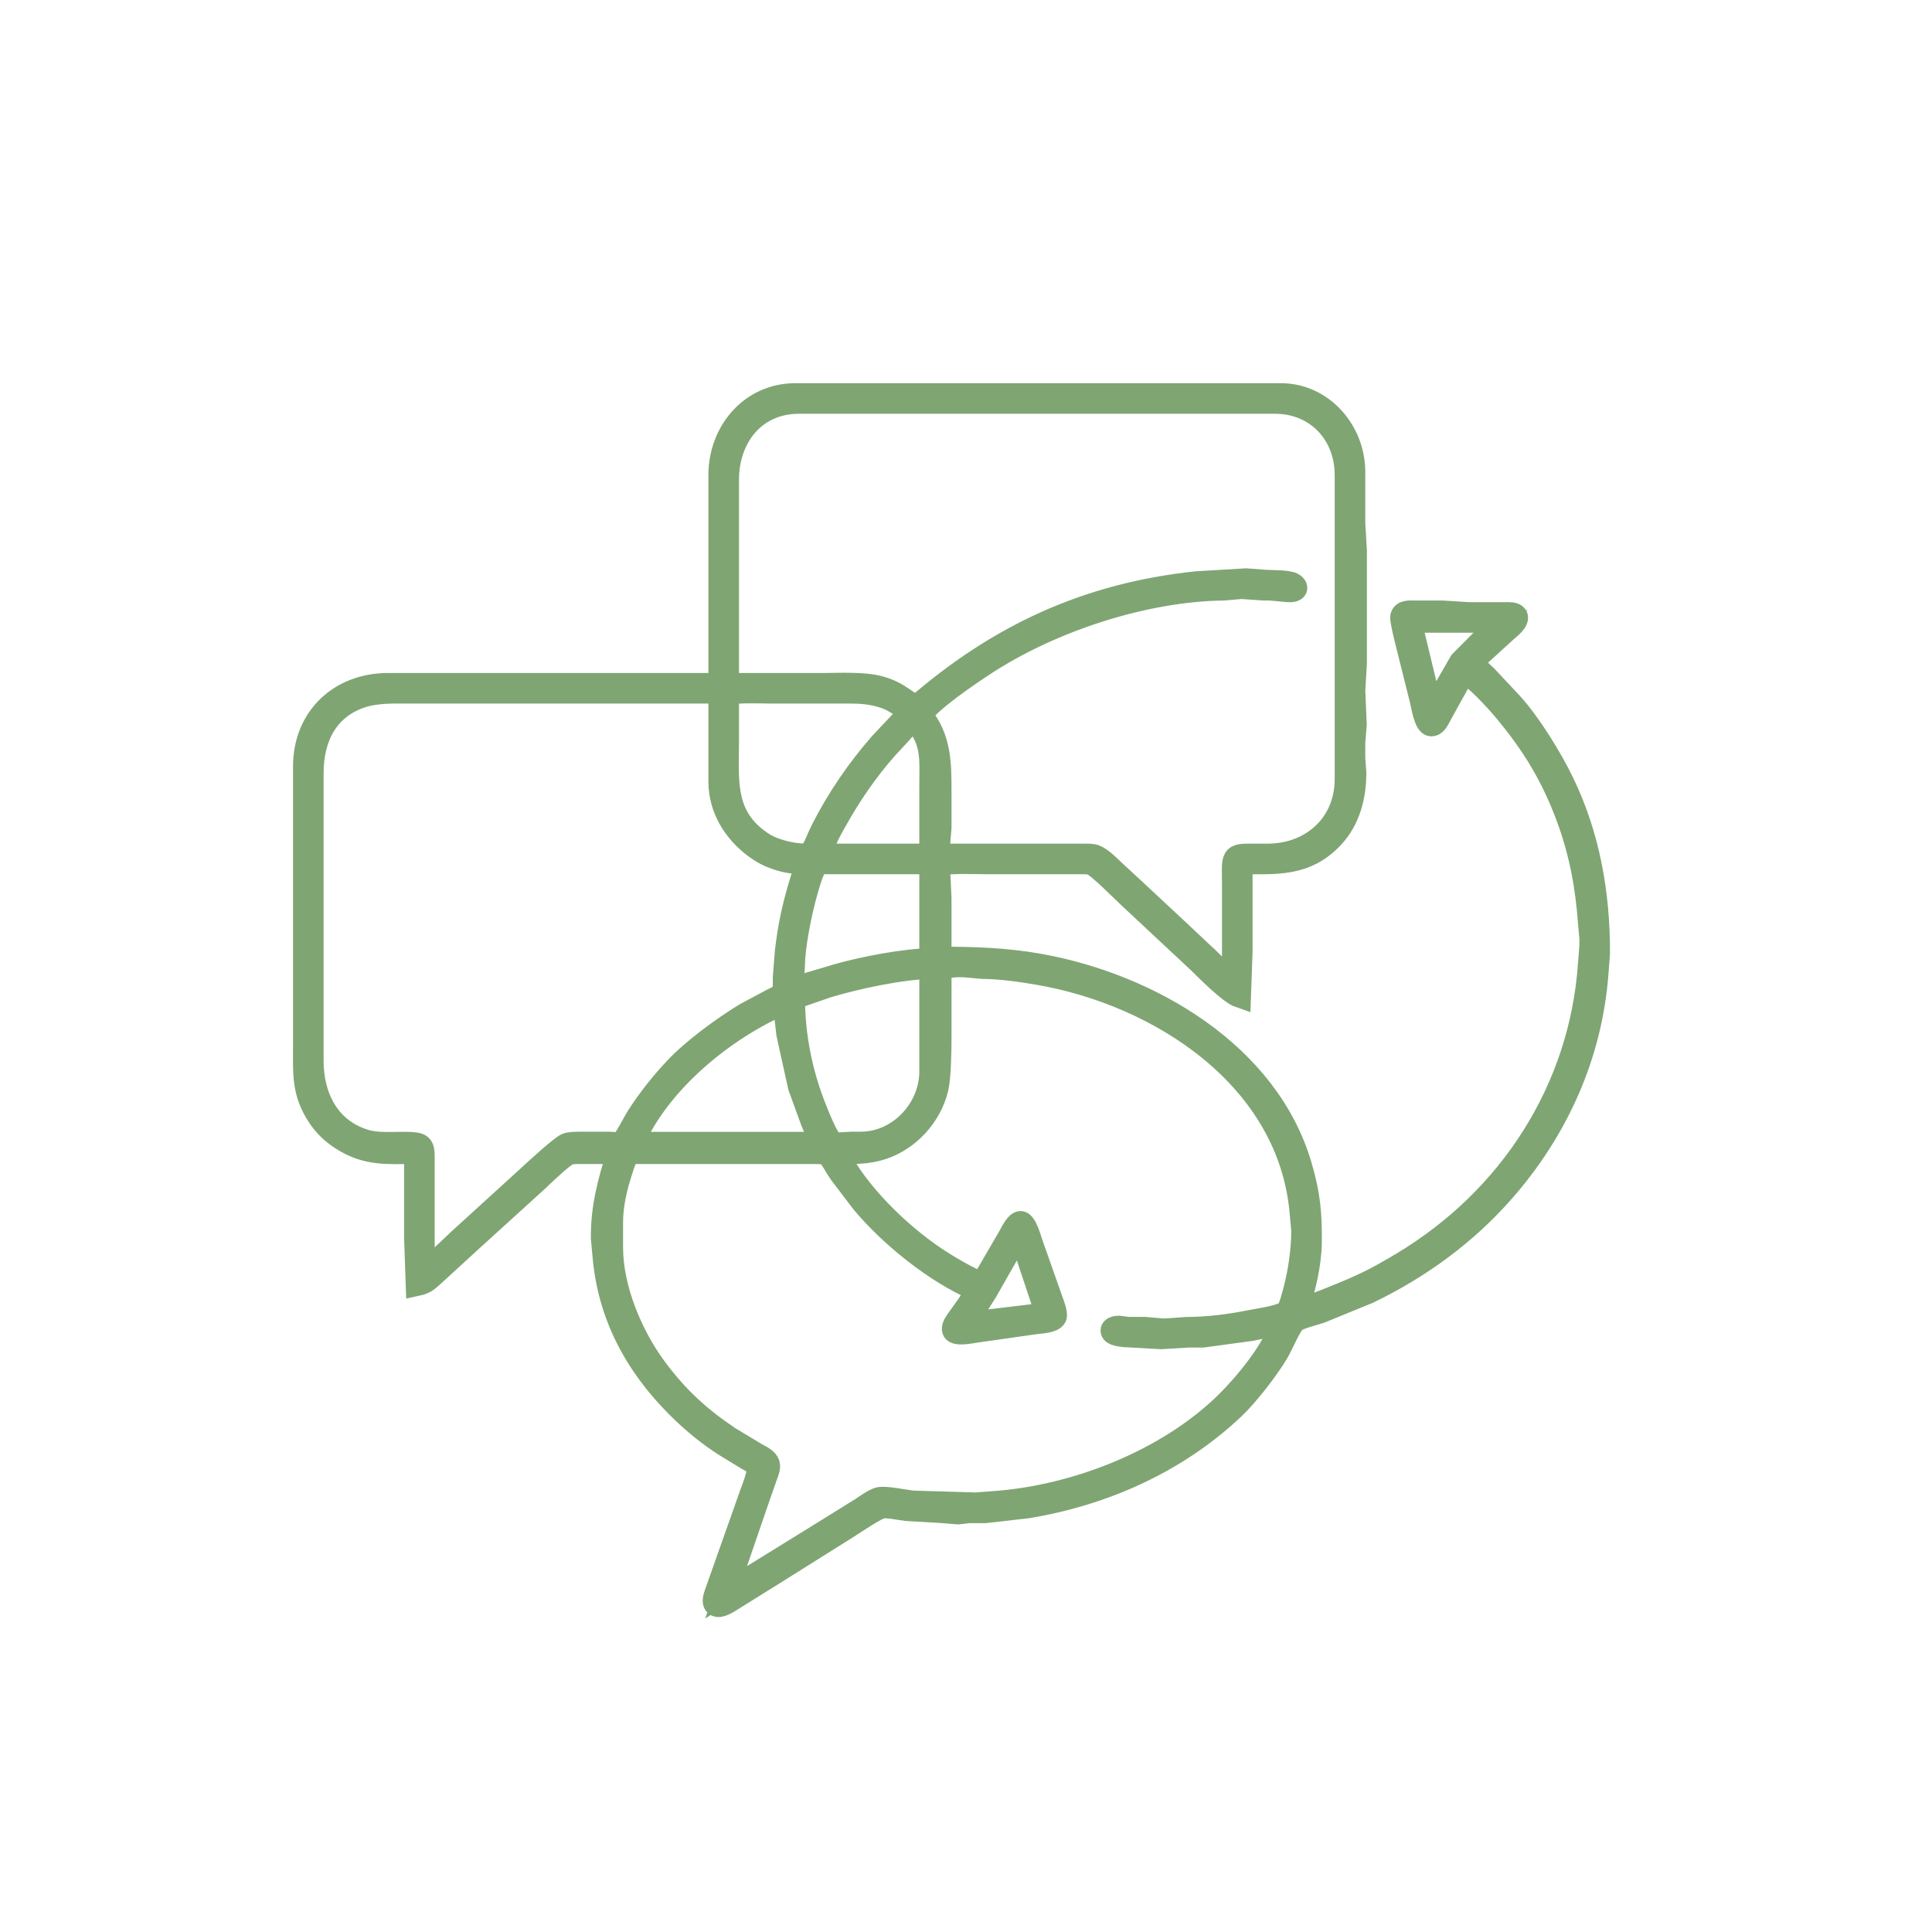
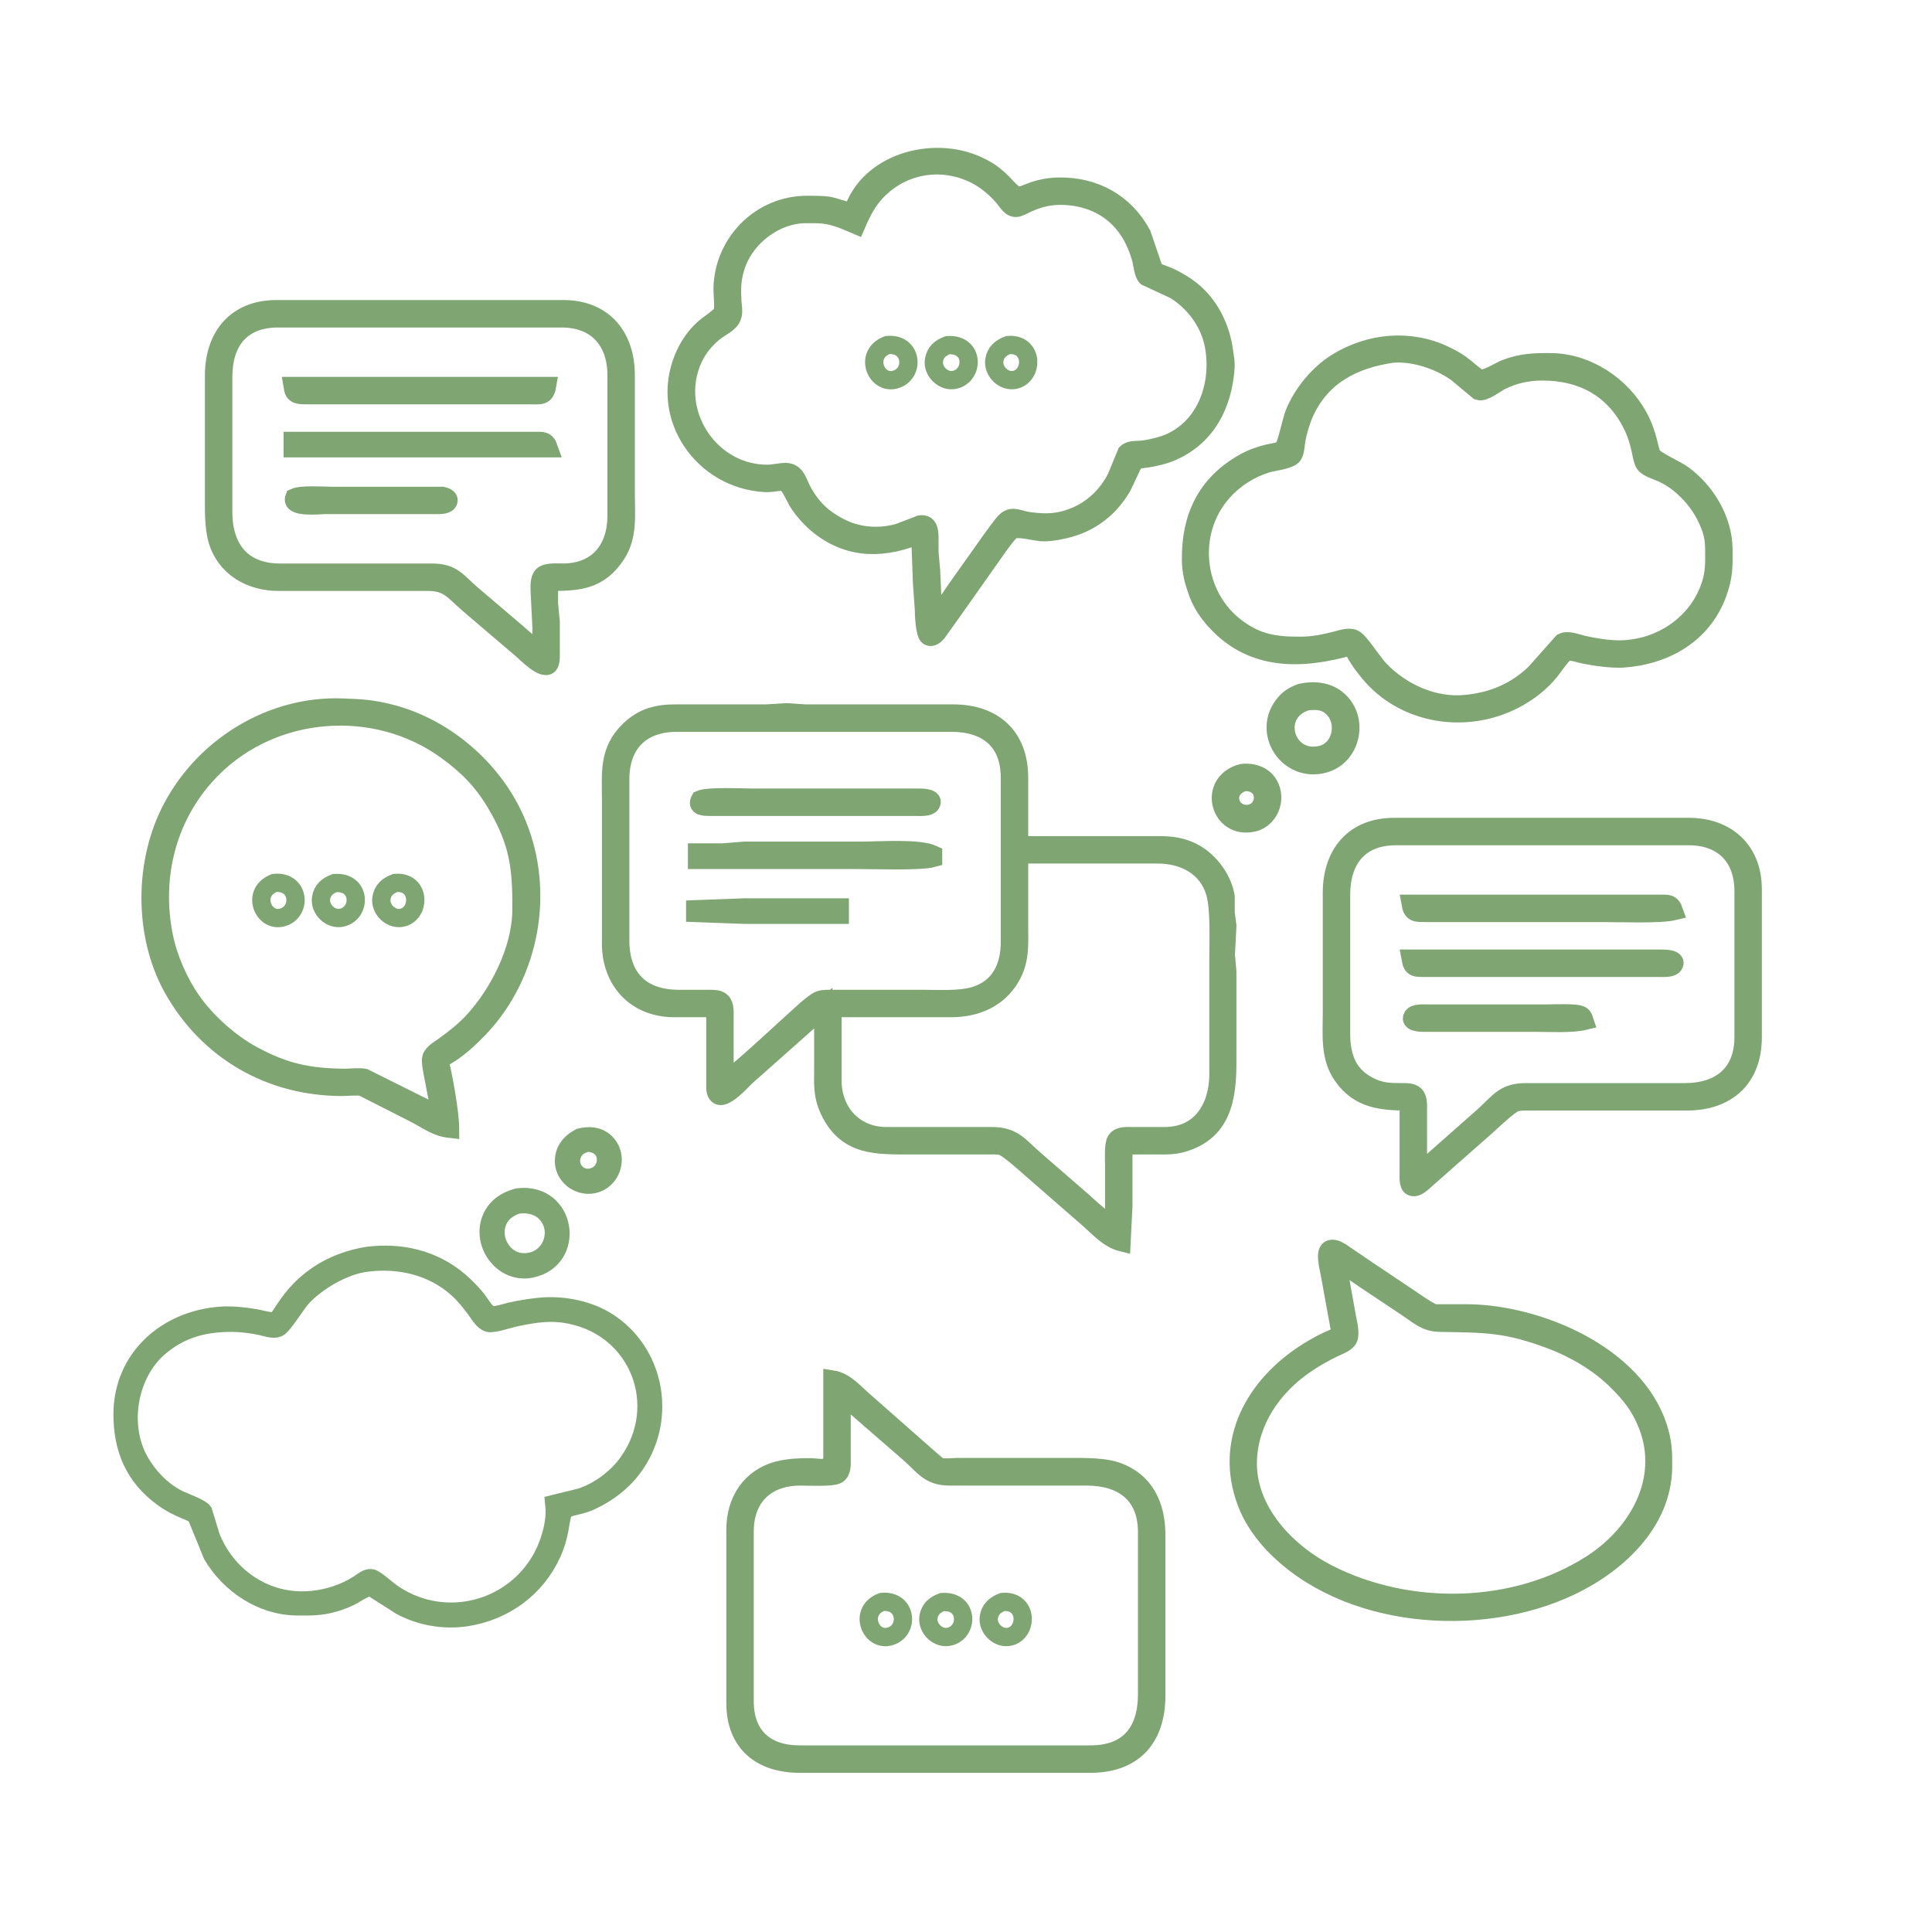
- <svg xmlns="http://www.w3.org/2000/svg" width="100" height="100" viewBox="0 0 1200 896" fill="none" stroke="#7fa573" stroke-width="14">
-   <path id="Selection" d="M 447.00,273.00            C 447.00,273.00 447.00,143.00 447.00,143.00              447.04,116.17 466.28,93.04 494.00,93.00              494.00,93.00 688.00,93.00 688.00,93.00              688.00,93.00 796.00,93.00 796.00,93.00              821.80,93.31 840.96,116.01 841.00,141.00              841.00,141.00 841.00,173.00 841.00,173.00              841.00,173.00 842.00,190.00 842.00,190.00              842.00,190.00 842.00,260.00 842.00,260.00              842.00,260.00 841.00,277.00 841.00,277.00              841.00,277.00 841.91,298.00 841.91,298.00              841.91,298.00 841.00,309.00 841.00,309.00              841.00,309.00 841.00,319.00 841.00,319.00              841.00,319.00 841.66,328.00 841.66,328.00              841.66,342.53 837.97,357.10 827.83,367.96              811.23,385.74 792.85,384.00 771.00,384.00              771.00,384.00 771.00,439.00 771.00,439.00              771.00,439.00 770.00,467.00 770.00,467.00              763.96,464.94 750.17,451.14 745.00,446.00              745.00,446.00 701.00,404.91 701.00,404.91              696.81,401.01 682.26,386.17 678.00,384.60              676.06,383.88 673.09,384.00 671.00,384.00              671.00,384.00 614.00,384.00 614.00,384.00              605.87,384.00 590.20,383.25 583.00,385.00              583.00,385.00 584.00,406.00 584.00,406.00              584.00,406.00 584.00,443.00 584.00,443.00              605.16,443.00 625.08,443.65 646.00,447.42              713.85,459.66 787.32,502.13 807.86,572.00              813.10,589.86 814.21,601.53 814.00,620.00              813.84,633.08 810.13,648.61 806.00,661.00              813.52,659.84 821.90,656.24 829.00,653.40              846.39,646.44 854.88,642.27 871.00,632.60              937.79,592.53 981.64,524.88 987.09,447.00              987.09,447.00 988.00,435.00 988.00,435.00              988.00,435.00 988.00,431.00 988.00,431.00              988.00,431.00 987.09,421.00 987.09,421.00              985.52,398.58 981.49,377.14 973.68,356.00              964.04,329.91 952.09,310.30 934.25,289.00              928.68,282.36 916.28,268.91 909.00,265.00              907.11,270.15 904.13,275.22 901.42,280.00              901.42,280.00 893.74,293.98 893.74,293.98              892.76,295.74 891.40,298.37 889.04,298.37              885.18,298.37 883.41,286.13 882.63,283.00              882.63,283.00 873.63,247.00 873.63,247.00              872.97,244.37 870.16,233.10 870.49,231.15              871.13,227.32 876.11,228.01 879.00,228.00              879.00,228.00 896.00,228.00 896.00,228.00              896.00,228.00 912.00,229.00 912.00,229.00              912.00,229.00 936.00,229.00 936.00,229.00              937.63,229.03 940.91,228.91 941.83,230.60              943.44,233.54 937.85,237.80 936.00,239.42              936.00,239.42 920.01,254.00 920.01,254.00              918.39,255.66 915.44,258.23 916.20,260.83              916.68,262.49 921.54,266.59 923.00,268.01              923.00,268.01 938.93,285.00 938.93,285.00              950.41,297.72 963.22,318.47 970.74,334.00              986.91,367.40 993.06,403.19 993.00,440.00              993.00,440.00 992.09,452.00 992.09,452.00              988.36,503.02 967.38,549.68 933.72,588.00              910.33,614.62 881.84,635.33 850.00,650.74              850.00,650.74 820.00,663.00 820.00,663.00              816.08,664.32 807.05,666.41 804.27,668.70              801.39,671.08 796.06,683.79 793.55,688.00              787.28,698.54 774.82,714.60 766.00,722.91              730.72,756.16 685.52,776.27 638.00,784.08              638.00,784.08 612.00,787.04 612.00,787.04              612.00,787.04 602.00,787.04 602.00,787.04              602.00,787.04 595.00,787.82 595.00,787.82              595.00,787.82 585.00,787.00 585.00,787.00              585.00,787.00 563.00,785.72 563.00,785.72              559.55,785.29 550.86,783.60 548.00,784.12              544.21,784.81 531.14,793.71 527.00,796.32              527.00,796.32 482.00,824.58 482.00,824.58              482.00,824.58 455.00,841.40 455.00,841.40              452.75,842.75 447.18,846.74 444.61,844.92              442.79,843.64 443.56,840.75 444.05,839.00              444.05,839.00 449.34,824.00 449.34,824.00              449.34,824.00 466.33,776.00 466.33,776.00              467.56,772.36 472.26,761.52 470.22,758.39              469.10,756.67 465.81,755.16 464.00,754.14              464.00,754.14 451.00,746.19 451.00,746.19              440.36,739.58 429.85,730.84 421.00,722.00              394.54,695.58 377.92,664.53 374.92,627.00              374.92,627.00 374.00,617.00 374.00,617.00              373.79,598.40 378.17,581.49 384.00,564.00              384.00,564.00 361.00,564.00 361.00,564.00              358.55,564.00 355.28,563.87 353.00,564.74              349.68,566.01 337.28,577.82 334.00,580.99              334.00,580.99 292.00,619.17 292.00,619.17              292.00,619.17 271.00,638.42 271.00,638.42              266.46,642.34 265.04,644.72 259.00,646.00              259.00,646.00 258.00,617.00 258.00,617.00              258.00,617.00 258.00,564.00 258.00,564.00              240.30,564.00 227.74,565.49 212.00,555.30              206.15,551.52 201.34,546.86 197.55,541.00              187.98,526.23 189.00,514.55 189.00,498.00              189.00,498.00 189.00,472.00 189.00,472.00              189.00,472.00 189.00,324.00 189.00,324.00              189.05,293.72 211.06,273.05 241.00,273.00              241.00,273.00 447.00,273.00 447.00,273.00 Z            M 766.00,457.00            C 766.00,457.00 766.00,398.00 766.00,398.00              766.00,381.29 764.53,379.07 775.00,379.00              775.00,379.00 788.00,379.00 788.00,379.00              815.19,378.68 835.96,359.61 836.00,332.00              836.00,332.00 836.00,143.00 836.00,143.00              835.96,117.51 817.81,98.04 792.00,98.00              792.00,98.00 496.00,98.00 496.00,98.00              468.48,98.13 452.04,119.77 452.00,146.00              452.00,146.00 452.00,273.00 452.00,273.00              452.00,273.00 511.00,273.00 511.00,273.00              521.40,273.00 536.28,272.15 546.00,274.76              556.87,277.67 560.27,281.93 569.00,287.00              620.37,242.41 675.27,217.08 743.00,209.84              743.00,209.84 774.00,208.00 774.00,208.00              774.00,208.00 786.00,208.91 786.00,208.91              790.12,209.19 799.22,208.88 802.84,210.58              805.34,211.75 806.95,215.43 799.96,215.01              799.96,215.01 789.00,214.00 789.00,214.00              789.00,214.00 785.00,214.00 785.00,214.00              785.00,214.00 771.00,213.04 771.00,213.04              771.00,213.04 760.00,214.00 760.00,214.00              710.45,214.58 652.25,233.81 611.00,261.00              600.67,267.81 578.78,282.61 572.00,292.00              584.02,306.26 584.00,322.33 584.00,340.00              584.00,340.00 584.00,362.00 584.00,362.00              583.95,365.66 581.92,375.64 584.76,378.01              586.26,379.26 590.09,379.00 592.00,379.00              592.00,379.00 673.00,379.00 673.00,379.00              675.16,379.00 677.97,378.89 680.00,379.58              683.87,380.91 689.02,386.12 692.00,388.99              692.00,388.99 705.00,401.00 705.00,401.00              705.00,401.00 732.00,426.17 732.00,426.17              732.00,426.17 747.00,440.28 747.00,440.28              754.21,446.64 757.49,451.60 766.00,457.00 Z            M 932.00,234.00            C 932.00,234.00 898.00,234.00 898.00,234.00              898.00,234.00 876.00,234.00 876.00,234.00              876.00,234.00 889.00,288.00 889.00,288.00              889.00,288.00 896.23,278.00 896.23,278.00              896.23,278.00 907.16,259.04 907.16,259.04              907.16,259.04 932.00,234.00 932.00,234.00 Z            M 447.00,278.00            C 447.00,278.00 244.00,278.00 244.00,278.00              238.28,278.01 230.43,278.76 225.00,280.52              203.06,287.65 194.03,306.19 194.00,328.00              194.00,328.00 194.00,507.00 194.00,507.00              194.03,529.42 204.15,549.76 227.00,556.56              234.50,558.79 244.08,557.92 252.00,558.00              262.22,558.11 262.95,559.21 263.00,567.00              263.00,567.00 263.00,636.00 263.00,636.00              270.46,633.08 278.91,623.68 285.00,618.17              285.00,618.17 329.00,578.09 329.00,578.09              332.74,574.62 348.52,560.07 352.00,558.74              354.29,557.87 357.54,558.00 360.00,557.90              360.00,557.90 378.00,557.90 378.00,557.90              379.91,558.02 384.17,558.43 385.73,557.90              388.06,556.59 393.81,544.95 395.69,542.00              402.53,531.27 410.41,521.30 419.09,512.00              430.30,499.99 448.86,486.45 463.00,477.81              463.00,477.81 479.00,469.25 479.00,469.25              481.17,468.16 484.66,466.68 485.98,464.61              487.39,462.39 486.95,457.67 487.01,455.00              487.01,455.00 488.28,439.00 488.28,439.00              490.04,424.20 492.24,413.32 496.42,399.00              496.42,399.00 501.00,384.00 501.00,384.00              493.96,383.99 488.73,383.50 482.00,381.14              477.08,379.41 473.20,377.36 469.00,374.24              456.05,364.62 447.20,350.39 447.00,334.00              447.00,334.00 447.00,315.00 447.00,315.00              447.00,315.00 447.00,278.00 447.00,278.00 Z            M 454.31,278.60            C 451.71,280.79 452.07,281.62 452.00,285.00              452.00,285.00 452.00,309.00 452.00,309.00              452.00,331.97 449.27,353.22 470.00,369.10              473.76,371.98 476.56,373.67 481.00,375.30              486.15,377.20 491.52,378.40 497.00,378.83              505.67,379.50 504.91,374.30 511.26,362.00              520.92,343.27 532.90,325.89 546.72,310.00              546.72,310.00 558.98,297.00 558.98,297.00              560.63,295.26 563.40,292.78 562.66,290.09              562.04,287.80 557.97,285.26 556.00,284.09              548.04,279.35 538.13,278.01 529.00,278.00              529.00,278.00 480.00,278.00 480.00,278.00              474.06,278.00 459.22,277.41 454.31,278.60 Z            M 568.00,295.00            C 562.55,298.94 560.56,302.29 555.99,307.00              543.29,320.07 530.94,337.17 521.85,353.00              517.39,360.78 511.60,370.15 510.00,379.00              510.00,379.00 578.00,379.00 578.00,379.00              578.00,379.00 578.00,336.00 578.00,336.00              578.00,319.32 579.63,308.80 568.00,295.00 Z            M 578.00,384.00            C 578.00,384.00 515.00,384.00 515.00,384.00              512.90,384.00 509.39,383.75 507.65,384.99              504.82,387.01 501.65,399.26 500.58,403.00              497.38,414.21 493.06,435.57 493.00,447.00              493.00,447.00 492.00,462.00 492.00,462.00              492.00,462.00 521.00,453.43 521.00,453.43              536.07,449.13 562.53,444.01 578.00,444.00              578.00,444.00 578.00,384.00 578.00,384.00 Z            M 796.00,670.00            C 796.00,670.00 777.00,673.92 777.00,673.92              777.00,673.92 747.00,678.00 747.00,678.00              747.00,678.00 738.00,678.00 738.00,678.00              738.00,678.00 721.00,679.00 721.00,679.00              721.00,679.00 698.00,677.71 698.00,677.71              696.22,677.49 691.09,676.97 690.62,674.83              690.13,672.59 693.57,672.21 695.01,672.23              695.01,672.23 701.00,672.96 701.00,672.96              701.00,672.96 711.00,672.96 711.00,672.96              711.00,672.96 723.00,673.97 723.00,673.97              723.00,673.97 737.00,673.00 737.00,673.00              750.37,672.98 763.88,671.22 777.00,668.60              781.79,667.64 796.36,665.62 799.30,662.49              801.34,660.32 803.28,652.17 804.12,649.00              807.06,637.78 809.13,623.58 809.00,612.00              809.00,612.00 808.08,602.00 808.08,602.00              801.38,518.18 720.68,465.46 644.00,452.59              632.72,450.69 621.44,449.13 610.00,449.00              610.00,449.00 600.00,448.09 600.00,448.09              593.12,447.62 590.34,448.49 584.00,449.00              584.00,449.00 584.00,493.00 584.00,493.00              584.00,500.48 583.73,517.20 582.10,524.00              578.04,540.98 564.66,555.79 548.00,561.25              538.36,564.41 529.89,564.00 520.00,564.00              532.01,588.62 558.42,614.19 581.00,629.33              587.57,633.74 602.78,642.94 610.00,645.00              610.00,645.00 626.85,616.00 626.85,616.00              628.07,613.86 631.20,607.20 633.88,607.20              637.01,607.20 639.80,617.41 640.67,620.00              640.67,620.00 652.66,654.00 652.66,654.00              653.48,656.38 656.59,663.88 655.52,666.01              653.97,669.11 646.20,669.27 643.00,669.73              643.00,669.73 606.00,675.00 606.00,675.00              603.25,675.38 593.74,677.47 592.24,674.48              591.14,672.28 593.95,668.71 595.14,667.00              598.81,661.73 604.35,655.11 606.00,649.00              580.90,638.18 553.18,615.83 535.75,595.00              535.75,595.00 522.03,577.00 522.03,577.00              513.98,565.22 516.54,564.02 506.00,564.00              506.00,564.00 398.00,564.00 398.00,564.00              395.90,564.00 392.39,563.75 390.65,564.99              388.44,566.57 386.87,572.37 386.00,575.00              382.64,585.17 380.02,596.26 380.00,607.00              380.00,607.00 380.00,623.00 380.00,623.00              380.04,648.59 392.30,677.70 407.38,698.00              420.73,715.97 434.43,728.56 453.00,741.00              453.00,741.00 470.00,751.23 470.00,751.23              472.45,752.57 476.38,754.34 477.31,757.18              478.09,759.56 476.64,762.78 475.81,765.00              475.81,765.00 470.58,780.00 470.58,780.00              470.58,780.00 451.00,837.00 451.00,837.00              451.00,837.00 518.00,795.58 518.00,795.58              518.00,795.58 535.00,785.00 535.00,785.00              537.85,783.12 542.84,779.50 546.00,778.68              549.83,777.70 562.23,780.37 567.00,780.83              567.00,780.83 606.00,782.00 606.00,782.00              606.00,782.00 618.00,781.09 618.00,781.09              668.67,777.39 725.63,754.96 762.00,719.00              773.75,707.38 791.43,686.01 796.00,670.00 Z            M 578.00,449.00            C 559.70,449.40 531.68,455.39 514.00,460.72              514.00,460.72 493.00,468.00 493.00,468.00              493.00,491.45 497.82,515.24 506.60,537.00              508.28,541.14 514.00,555.87 517.39,557.91              519.21,558.74 526.39,558.00 529.00,557.91              529.00,557.91 535.00,557.91 535.00,557.91              558.41,557.72 577.73,537.12 578.00,514.00              578.00,514.00 578.00,449.00 578.00,449.00 Z            M 487.00,471.00            C 449.67,487.08 409.30,520.15 393.00,558.00              393.00,558.00 473.00,558.00 473.00,558.00              473.00,558.00 491.00,558.00 491.00,558.00              491.00,558.00 510.00,558.00 510.00,558.00              510.00,558.00 504.43,545.00 504.43,545.00              504.43,545.00 496.42,523.00 496.42,523.00              496.42,523.00 489.15,490.00 489.15,490.00              489.15,490.00 487.00,471.00 487.00,471.00 Z            M 634.00,616.00            C 634.00,616.00 632.00,616.00 632.00,616.00              632.00,616.00 612.67,650.00 612.67,650.00              612.67,650.00 600.00,670.00 600.00,670.00              600.00,670.00 650.00,664.00 650.00,664.00              650.00,664.00 634.00,616.00 634.00,616.00 Z" />
+ <svg xmlns="http://www.w3.org/2000/svg" width="100" height="100" fill="none" stroke="#7fa573" stroke-width="10" viewBox="0 0 1056 992">
+   <path id="Selection" d="M 466.00,84.00            C 474.61,56.74 509.78,47.31 534.00,58.31              540.07,61.07 543.24,63.33 548.00,68.01              549.86,69.84 553.73,74.59 556.17,75.01              558.14,75.35 562.84,73.07 565.00,72.36              569.69,70.81 574.06,70.06 579.00,70.00              598.26,69.79 614.79,78.78 624.10,96.00              624.10,96.00 630.74,115.44 630.74,115.44              632.24,117.08 635.87,117.97 638.00,118.87              641.71,120.45 645.71,122.72 649.00,125.04              660.78,133.37 667.47,146.95 669.15,161.00              669.52,164.05 670.04,165.83 669.82,169.00              668.40,188.85 659.90,206.17 641.00,214.69              636.60,216.67 631.75,217.79 627.00,218.56              624.62,218.95 621.52,218.87 619.70,220.60              619.70,220.60 613.37,234.00 613.37,234.00              607.55,243.84 599.67,250.95 589.00,255.17              583.92,257.19 574.41,259.28 569.00,258.83              565.15,258.50 556.22,255.98 553.17,257.77              550.53,259.32 544.66,268.09 542.58,271.00              542.58,271.00 520.00,303.00 520.00,303.00              520.00,303.00 512.25,313.85 512.25,313.85              511.16,315.05 509.37,316.85 507.58,315.83              505.40,314.59 505.02,303.61 505.00,301.00              505.00,301.00 504.00,287.00 504.00,287.00              504.00,287.00 503.00,260.00 503.00,260.00              484.01,268.05 465.06,268.91 448.00,255.48              443.52,251.96 438.89,246.88 435.93,242.00              434.34,239.40 431.98,233.47 429.61,231.97              426.83,230.35 423.64,232.23 418.00,231.97              384.07,229.97 360.51,196.04 373.45,164.00              376.05,157.58 379.79,151.89 385.01,147.30              387.46,145.16 393.69,141.26 394.95,138.82              395.77,137.03 394.97,128.73 394.95,126.00              395.29,100.74 415.69,80.04 441.00,80.00              457.29,79.97 451.99,80.80 466.00,84.00 Z            M 510.00,305.00            C 515.33,302.23 518.56,295.83 522.00,291.00              522.00,291.00 541.15,264.00 541.15,264.00              542.82,261.71 548.43,253.74 550.18,252.41              553.94,249.55 556.64,252.16 563.00,252.95              571.91,254.05 578.43,253.92 587.00,250.54              597.17,246.52 605.31,238.73 610.19,229.00              610.19,229.00 615.72,215.60 615.72,215.60              617.75,213.61 621.34,214.10 624.00,213.83              628.67,213.35 635.76,211.65 640.00,209.68              659.95,200.40 667.26,177.45 663.54,157.00              661.24,144.40 652.84,133.02 642.00,126.46              642.00,126.46 626.60,119.30 626.60,119.30              624.88,117.50 624.53,112.62 623.84,110.00              622.49,104.83 620.35,99.55 617.53,95.00              609.02,81.29 594.73,74.82 579.00,75.00              566.78,75.14 559.42,80.65 556.30,81.48              552.62,82.45 550.72,78.39 548.68,76.00              544.36,70.92 538.99,66.37 533.00,63.37              514.92,54.34 493.56,57.71 479.44,72.29              474.03,77.87 471.03,83.97 468.00,91.00              460.17,87.68 454.73,85.11 446.00,85.00              446.00,85.00 440.00,85.00 440.00,85.00              423.92,85.20 408.24,97.04 402.71,112.00              400.41,118.23 399.75,124.41 400.21,131.00              400.16,133.90 401.31,138.42 400.21,140.96              399.07,144.58 394.04,146.73 391.00,149.04              385.92,152.92 381.58,158.17 378.90,164.00              365.36,193.43 388.52,228.23 421.00,226.96              421.00,226.96 428.00,226.06 428.00,226.06              435.53,225.27 435.61,231.51 439.45,238.00              444.36,246.28 449.57,251.10 458.00,255.69              468.28,261.29 479.75,262.26 491.00,259.24              491.00,259.24 502.98,254.66 502.98,254.66              508.18,253.84 507.98,259.50 508.00,263.00              508.00,263.00 508.00,270.00 508.00,270.00              508.00,270.00 508.91,280.00 508.91,280.00              508.91,280.00 510.00,305.00 510.00,305.00 Z            M 300.04,286.00            C 300.04,286.00 300.04,298.00 300.04,298.00              300.04,298.00 301.00,308.00 301.00,308.00              301.00,308.00 301.00,324.00 301.00,324.00              301.00,325.82 301.23,329.97 299.98,331.35              296.98,334.65 287.35,324.74 285.00,322.73              285.00,322.73 256.00,298.00 256.00,298.00              247.83,290.95 245.11,286.02 234.00,286.00              234.00,286.00 173.00,286.00 173.00,286.00              173.00,286.00 152.00,286.00 152.00,286.00              136.92,285.93 123.17,278.17 118.79,263.00              117.55,258.71 117.01,251.53 117.00,247.00              117.00,247.00 117.00,173.00 117.00,173.00              117.10,151.81 129.09,137.03 151.00,137.00              151.00,137.00 308.00,137.00 308.00,137.00              329.86,137.03 341.97,151.87 342.00,173.00              342.00,173.00 342.00,238.00 342.00,238.00              342.00,249.32 343.44,261.04 336.89,271.00              327.22,285.72 315.63,286.00 300.04,286.00 Z            M 296.00,324.00            C 296.00,324.00 296.00,311.00 296.00,311.00              296.00,311.00 295.00,291.00 295.00,291.00              295.01,288.46 294.68,284.52 296.60,282.60              298.80,280.40 304.96,281.03 308.00,281.00              326.84,280.77 336.97,268.11 337.00,250.00              337.00,250.00 337.00,173.00 337.00,173.00              336.97,154.27 326.08,142.03 307.00,142.00              307.00,142.00 152.00,142.00 152.00,142.00              131.85,142.03 122.03,154.59 122.00,174.00              122.00,174.00 122.00,248.00 122.00,248.00              122.03,267.89 132.38,280.97 153.00,281.00              153.00,281.00 236.00,281.00 236.00,281.00              247.48,281.02 249.52,285.68 258.00,293.00              258.00,293.00 282.00,313.42 282.00,313.42              286.45,317.21 290.67,321.53 296.00,324.00 Z            M 485.00,156.61            C 498.98,155.25 500.18,172.83 489.00,175.55              478.64,178.08 472.08,161.52 485.00,156.61 Z            M 518.00,156.66            C 532.40,155.70 532.60,172.95 522.00,175.55              515.76,177.09 509.63,170.96 510.48,165.00              511.13,160.50 514.02,158.12 518.00,156.66 Z            M 551.00,156.61            C 564.84,155.44 564.95,173.11 555.00,175.55              548.76,177.09 542.63,170.96 543.48,165.00              544.13,160.49 547.04,158.13 551.00,156.61 Z            M 739.00,321.00            C 711.30,329.03 683.53,329.80 663.14,305.99              659.13,301.29 656.39,296.83 654.34,291.00              652.27,285.07 651.08,280.32 651.00,274.00              650.73,250.93 659.16,232.62 680.00,220.87              684.06,218.59 688.48,217.00 693.00,215.90              695.45,215.30 699.63,214.96 701.42,213.26              703.14,211.63 705.89,197.87 707.45,194.00              711.89,183.01 720.87,172.09 731.00,165.93              748.93,155.01 770.92,152.98 790.00,162.26              794.61,164.50 796.98,165.85 801.00,169.09              802.85,170.59 806.90,174.30 809.00,174.88              812.07,175.74 819.63,170.78 823.00,169.46              831.53,166.13 839.04,165.90 848.00,166.00              867.64,166.23 886.50,178.89 895.68,196.00              901.02,205.96 901.37,214.28 902.98,216.87              904.84,219.85 915.72,224.35 920.00,227.49              932.53,236.68 941.81,252.24 942.00,268.00              942.11,277.39 942.17,282.91 938.91,292.00              930.75,314.73 910.12,326.34 887.00,327.91              881.47,328.29 871.50,326.96 866.00,325.79              863.53,325.26 858.38,323.50 856.18,324.35              853.80,325.26 849.09,332.58 847.08,335.00              842.12,340.94 836.72,345.29 830.00,349.13              803.17,364.48 767.51,359.56 747.81,335.00              744.35,330.69 740.98,326.18 739.00,321.00 Z            M 761.00,161.29            C 740.23,164.33 722.72,172.93 713.32,193.00              711.34,197.23 709.45,203.39 708.62,208.00              708.19,210.33 708.01,214.91 706.83,216.69              704.91,219.57 695.61,220.34 692.00,221.52              682.77,224.53 674.63,229.70 668.18,237.00              648.83,258.91 652.60,293.84 676.00,311.24              687.43,319.74 697.30,321.06 711.00,321.00              717.96,320.97 723.31,319.80 730.00,318.13              732.87,317.41 737.18,315.86 739.96,317.11              743.13,318.53 750.32,330.13 754.04,334.00              765.97,346.44 783.50,354.50 801.00,352.83              815.67,351.43 828.28,346.24 839.00,335.96              839.00,335.96 854.04,319.06 854.04,319.06              857.19,317.57 861.72,319.57 865.00,320.35              871.13,321.79 879.74,323.13 886.00,322.99              907.83,322.49 927.97,309.02 934.91,288.00              937.26,280.89 937.08,275.33 937.00,268.00              936.94,263.12 936.33,259.57 934.54,255.00              931.69,247.71 927.58,241.51 921.99,236.04              917.93,232.07 914.12,229.24 909.00,226.79              906.17,225.43 900.69,223.95 898.98,221.58              896.90,218.70 897.28,210.48 892.03,200.00              882.07,180.14 864.55,170.97 843.00,171.00              834.81,171.01 827.35,172.64 820.00,176.37              817.03,177.88 811.24,182.71 808.17,181.70              808.17,181.70 796.00,171.57 796.00,171.57              786.43,164.87 772.75,160.30 761.00,161.29 Z            M 160.00,179.00            C 160.00,179.00 299.00,179.00 299.00,179.00              297.97,184.87 295.26,183.99 290.00,184.00              290.00,184.00 270.00,184.00 270.00,184.00              270.00,184.00 186.00,184.00 186.00,184.00              186.00,184.00 168.00,184.00 168.00,184.00              166.18,183.99 163.08,184.15 161.60,182.98              160.21,181.89 160.27,180.53 160.00,179.00 Z            M 160.00,209.00            C 160.00,209.00 266.00,209.00 266.00,209.00              266.00,209.00 292.00,209.00 292.00,209.00              296.46,209.03 298.41,208.45 300.00,213.00              300.00,213.00 206.00,213.00 206.00,213.00              206.00,213.00 160.00,213.00 160.00,213.00              160.00,213.00 160.00,209.00 160.00,209.00 Z            M 160.88,239.97            C 164.82,238.16 176.12,239.00 181.00,239.05              181.00,239.05 226.00,239.05 226.00,239.05              226.00,239.05 241.94,239.05 241.94,239.05              243.45,239.40 246.14,240.40 244.83,242.46              243.63,244.35 238.99,244.00 237.00,244.00              237.00,244.00 178.00,244.00 178.00,244.00              174.58,244.00 158.61,245.87 160.88,239.97 Z            M 711.00,346.65            C 718.99,345.00 726.93,345.84 732.79,352.10              742.63,362.62 738.13,381.28 724.00,385.36              704.02,391.14 688.83,367.78 702.53,352.18              705.06,349.30 707.52,348.03 711.00,346.65 Z            M 714.00,351.39            C 694.18,357.79 702.43,385.09 722.00,380.61              733.05,378.08 736.07,363.88 729.58,356.10              725.33,351.00 720.13,350.56 714.00,351.39 Z            M 246.00,585.00            C 238.84,584.24 234.16,580.64 228.00,577.31              228.00,577.31 198.00,562.07 198.00,562.07              195.64,561.54 189.85,562.00 187.00,562.07              147.80,562.06 113.62,542.48 94.37,508.00              78.12,478.68 78.46,438.42 94.37,409.00              112.34,375.52 148.71,353.34 187.00,354.74              197.23,355.12 202.85,355.35 213.00,357.89              241.44,365.04 266.67,385.88 279.73,412.00              297.72,447.98 292.36,492.87 267.20,524.00              261.05,531.60 249.12,543.45 240.00,547.00              242.31,555.73 245.97,576.22 246.00,585.00 Z            M 391.02,519.00            C 391.02,519.00 368.00,519.00 368.00,519.00              347.53,518.76 334.10,504.18 334.00,484.00              334.00,484.00 334.00,430.00 334.00,430.00              334.00,430.00 334.00,405.00 334.00,405.00              334.00,390.34 332.41,378.31 344.04,367.09              347.47,363.78 351.43,361.20 356.00,359.77              360.91,358.24 364.93,358.01 370.00,358.00              370.00,358.00 419.00,358.00 419.00,358.00              419.00,358.00 430.00,357.32 430.00,357.32              430.00,357.32 440.00,358.00 440.00,358.00              440.00,358.00 521.00,358.00 521.00,358.00              543.04,358.03 556.97,370.55 557.00,393.00              557.00,393.00 557.00,430.00 557.00,430.00              557.00,430.00 634.00,430.00 634.00,430.00              638.61,430.02 642.56,430.40 647.00,431.77              650.25,432.78 653.24,434.29 655.99,436.30              662.83,441.31 668.45,449.51 669.89,458.00              669.89,458.00 669.89,467.00 669.89,467.00              669.89,467.00 670.82,474.00 670.82,474.00              670.82,474.00 670.00,490.00 670.00,490.00              670.00,490.00 670.81,499.00 670.81,499.00              670.81,499.00 670.81,506.00 670.81,506.00              670.81,506.00 670.81,520.00 670.81,520.00              670.81,520.00 670.81,544.00 670.81,544.00              671.00,563.56 670.34,584.86 648.00,592.25              643.94,593.59 641.23,593.95 637.00,594.00              637.00,594.00 614.00,594.00 614.00,594.00              614.00,594.00 614.00,627.00 614.00,627.00              614.00,627.00 613.00,647.00 613.00,647.00              606.02,645.27 600.32,638.84 595.00,634.15              595.00,634.15 564.00,607.15 564.00,607.15              560.81,604.35 551.39,595.80 548.00,594.59              546.01,593.88 543.13,594.00 541.00,594.00              541.00,594.00 498.00,594.00 498.00,594.00              479.52,594.00 462.71,594.89 453.33,575.00              449.28,566.44 450.00,560.07 450.00,551.00              450.00,551.00 450.00,519.00 450.00,519.00              450.00,519.00 408.00,556.28 408.00,556.28              405.18,558.77 392.03,574.25 391.02,562.96              391.02,562.96 391.02,559.00 391.02,559.00              391.02,559.00 391.02,519.00 391.02,519.00 Z            M 241.00,578.00            C 241.00,578.00 236.80,556.00 236.80,556.00              236.38,553.78 235.15,548.17 235.77,546.18              236.61,543.46 240.74,541.20 243.00,539.57              247.95,536.01 253.75,531.41 257.91,527.00              272.40,511.60 284.74,487.51 285.00,466.00              285.28,442.03 283.56,428.22 270.99,407.00              263.73,394.76 255.45,386.46 244.00,378.15              205.43,350.15 149.89,354.19 116.04,388.04              91.65,412.42 82.79,446.69 89.60,480.00              92.06,492.02 97.74,504.96 104.77,515.00              112.87,526.57 125.57,537.95 138.00,544.69              155.70,554.29 169.09,557.03 189.00,557.13              191.75,557.00 196.76,556.61 199.17,557.13              199.17,557.13 241.00,578.00 241.00,578.00 Z            M 396.00,559.00            C 402.66,555.11 425.44,533.59 433.00,526.84              436.14,524.03 444.59,515.85 448.00,514.60              449.95,513.88 452.90,514.00 455.00,514.00              455.00,514.00 504.00,514.00 504.00,514.00              512.80,514.00 524.79,514.79 533.00,512.23              546.67,507.96 551.98,496.38 552.00,483.00              552.00,483.00 552.00,393.00 552.00,393.00              551.97,372.85 539.41,363.03 520.00,363.00              520.00,363.00 370.00,363.00 370.00,363.00              350.38,363.03 339.03,374.41 339.00,394.00              339.00,394.00 339.00,482.00 339.00,482.00              339.03,502.57 350.40,513.97 371.00,514.00              371.00,514.00 388.00,514.00 388.00,514.00              390.14,514.04 392.77,513.96 394.40,515.60              396.32,517.52 395.99,521.46 396.00,524.00              396.00,524.00 396.00,559.00 396.00,559.00 Z            M 679.00,390.49            C 683.90,390.01 689.08,391.22 692.35,395.21              698.57,402.80 694.69,415.39 685.00,417.61              666.47,421.86 659.47,395.60 679.00,390.49 Z            M 680.00,395.43            C 666.99,399.50 672.14,414.56 683.00,412.77              693.00,411.12 693.52,394.90 680.00,395.43 Z            M 382.66,405.00            C 387.27,403.03 405.83,404.00 412.00,404.00              412.00,404.00 480.00,404.00 480.00,404.00              480.00,404.00 503.00,404.00 503.00,404.00              504.52,404.03 510.88,404.22 508.83,407.46              507.63,409.35 502.99,409.00 501.00,409.00              501.00,409.00 410.00,409.00 410.00,409.00              410.00,409.00 388.00,409.00 388.00,409.00              385.16,408.94 380.40,409.04 382.66,405.00 Z            M 770.00,570.00            C 755.55,570.00 743.00,569.13 733.80,556.00              726.66,545.82 728.00,533.72 728.00,522.00              728.00,522.00 728.00,456.00 728.00,456.00              728.03,434.74 739.99,420.03 762.00,420.00              762.00,420.00 860.00,420.00 860.00,420.00              860.00,420.00 923.00,420.00 923.00,420.00              943.82,420.03 957.97,432.81 958.00,454.00              958.00,454.00 958.00,535.00 958.00,535.00              957.97,557.39 944.04,569.97 922.00,570.00              922.00,570.00 836.00,570.00 836.00,570.00              833.55,570.00 830.28,569.87 828.00,570.74              824.65,572.02 815.20,581.02 812.00,583.93              812.00,583.93 789.00,604.17 789.00,604.17              789.00,604.17 777.00,614.80 777.00,614.80              775.61,615.84 773.42,617.53 771.57,616.60              769.59,615.60 770.00,610.89 770.00,609.00              770.00,609.00 770.00,570.00 770.00,570.00 Z            M 775.00,608.00            C 780.73,605.42 784.31,601.47 789.00,597.42              789.00,597.42 811.00,578.00 811.00,578.00              819.55,570.19 822.25,565.02 834.00,565.00              834.00,565.00 921.00,565.00 921.00,565.00              940.16,564.97 952.97,554.94 953.00,535.00              953.00,535.00 953.00,455.00 953.00,455.00              952.97,436.30 941.69,425.03 923.00,425.00              923.00,425.00 763.00,425.00 763.00,425.00              742.98,425.03 733.03,437.75 733.00,457.00              733.00,457.00 733.00,533.00 733.00,533.00              733.02,546.31 737.04,556.77 750.00,562.47              755.66,564.97 760.03,564.96 766.00,565.00              768.35,565.02 771.61,564.80 773.40,566.60              775.32,568.52 774.99,572.46 775.00,575.00              775.00,575.00 775.00,608.00 775.00,608.00 Z            M 381.00,433.96            C 381.00,433.96 395.00,433.96 395.00,433.96              395.00,433.96 407.00,433.00 407.00,433.00              407.00,433.00 471.00,433.00 471.00,433.00              480.57,433.00 502.17,431.37 510.00,435.00              510.00,435.00 510.00,437.00 510.00,437.00              503.28,438.91 476.75,438.00 468.00,438.00              468.00,438.00 381.00,438.00 381.00,438.00              381.00,438.00 381.00,433.96 381.00,433.96 Z            M 609.00,638.00            C 609.00,638.00 609.00,605.00 609.00,605.00              609.00,601.97 608.51,593.58 610.02,591.31              611.86,588.55 616.09,589.01 619.00,589.00              619.00,589.00 637.00,589.00 637.00,589.00              656.84,588.76 665.97,573.05 666.00,555.00              666.00,555.00 666.00,492.00 666.00,492.00              666.00,482.26 666.76,464.82 664.21,456.00              660.05,441.59 647.06,435.07 633.00,435.00              633.00,435.00 557.00,435.00 557.00,435.00              557.00,435.00 557.00,474.00 557.00,474.00              557.00,484.10 557.79,492.80 552.47,502.00              545.55,513.97 533.27,518.98 520.00,519.00              520.00,519.00 455.00,519.00 455.00,519.00              455.00,519.00 455.00,559.00 455.00,559.00              455.20,575.84 466.85,588.79 484.00,589.00              484.00,589.00 542.00,589.00 542.00,589.00              554.27,589.02 557.00,594.56 566.00,602.27              566.00,602.27 591.00,623.95 591.00,623.95              595.94,628.34 603.21,635.31 609.00,638.00 Z            M 150.00,450.61            C 163.98,449.25 165.18,466.83 154.00,469.55              143.64,472.08 137.08,455.52 150.00,450.61 Z            M 183.00,450.66            C 197.40,449.70 197.60,466.95 187.00,469.55              180.76,471.09 174.63,464.96 175.48,459.00              176.13,454.50 179.02,452.12 183.00,450.66 Z            M 216.00,450.61            C 229.84,449.44 229.95,467.11 220.00,469.55              213.76,471.09 207.63,464.96 208.48,459.00              209.13,454.49 212.04,452.13 216.00,450.61 Z            M 771.00,462.00            C 771.00,462.00 880.00,462.00 880.00,462.00              880.00,462.00 907.00,462.00 907.00,462.00              911.46,462.03 913.41,461.45 915.00,466.00              907.48,467.83 885.97,467.00 877.00,467.00              877.00,467.00 804.00,467.00 804.00,467.00              804.00,467.00 779.00,467.00 779.00,467.00              774.17,466.93 771.90,467.23 771.00,462.00 Z            M 380.00,465.00            C 380.00,465.00 407.00,464.00 407.00,464.00              407.00,464.00 459.00,464.00 459.00,464.00              459.00,464.00 459.00,468.00 459.00,468.00              459.00,468.00 407.00,468.00 407.00,468.00              407.00,468.00 380.00,467.00 380.00,467.00              380.00,467.00 380.00,465.00 380.00,465.00 Z            M 771.00,492.00            C 771.00,492.00 881.00,492.00 881.00,492.00              881.00,492.00 909.00,492.00 909.00,492.00              910.52,492.03 916.88,492.22 914.83,495.46              913.63,497.35 908.99,497.00 907.00,497.00              907.00,497.00 803.00,497.00 803.00,497.00              803.00,497.00 779.00,497.00 779.00,497.00              773.95,496.97 771.96,497.45 771.00,492.00 Z            M 866.00,526.00            C 859.07,527.68 847.50,527.00 840.00,527.00              840.00,527.00 794.00,527.00 794.00,527.00              794.00,527.00 778.00,527.00 778.00,527.00              776.48,526.97 770.12,526.78 772.17,523.54              773.37,521.65 778.01,522.00 780.00,522.00              780.00,522.00 845.00,522.00 845.00,522.00              848.54,522.00 862.15,521.30 864.41,523.02              865.62,523.95 865.57,524.77 866.00,526.00 Z            M 317.00,589.74            C 321.95,588.55 326.83,588.72 330.78,592.39              338.00,599.10 335.19,611.53 326.00,614.80              317.08,617.98 307.10,610.60 308.37,601.00              309.07,595.63 312.41,592.16 317.00,589.74 Z            M 321.00,592.56            C 317.20,593.55 314.26,595.11 312.74,599.02              310.26,605.41 315.10,612.30 322.00,611.77              333.77,610.87 335.17,592.97 321.00,592.56 Z            M 283.00,622.48            C 309.92,619.17 315.29,656.59 290.00,661.47              275.28,664.31 263.34,648.61 268.18,634.96              270.61,628.12 276.24,624.28 283.00,622.48 Z            M 283.00,626.39            C 261.88,632.74 270.89,661.43 290.00,657.62              302.03,655.22 306.94,640.28 298.61,631.21              294.59,626.83 288.64,625.68 283.00,626.39 Z            M 733.00,698.00            C 733.00,698.00 726.61,663.00 726.61,663.00              726.12,660.38 724.11,652.79 726.61,651.08              728.54,649.74 731.30,651.39 733.00,652.39              733.00,652.39 747.00,661.92 747.00,661.92              747.00,661.92 771.00,678.00 771.00,678.00              774.13,680.09 780.68,684.86 784.00,685.86              784.00,685.86 802.00,685.86 802.00,685.86              840.94,686.18 893.33,708.46 906.25,748.00              908.88,756.04 909.09,761.71 909.00,770.00              908.64,800.38 883.57,823.15 858.00,835.22              808.29,858.69 735.19,852.99 696.04,812.00              690.76,806.47 685.44,799.05 682.43,792.00              668.30,758.99 683.63,727.79 712.00,708.67              717.69,704.83 726.44,699.87 733.00,698.00 Z            M 201.00,654.43            C 219.16,652.18 236.90,656.23 251.00,668.30              254.42,671.23 258.54,675.40 261.24,679.00              263.00,681.35 265.30,685.63 268.09,686.65              270.50,687.54 276.34,685.52 279.00,684.88              284.73,683.52 294.17,682.07 300.00,682.00              311.76,681.87 324.29,684.91 334.00,691.78              359.31,709.70 364.30,745.29 346.08,770.00              340.05,778.16 332.14,784.10 323.00,788.37              315.40,791.92 310.45,790.68 308.01,794.30              306.77,796.13 306.19,801.61 305.74,804.00              304.91,808.40 303.54,812.92 301.69,817.00              293.00,836.14 275.59,848.71 255.00,851.91              242.88,853.79 229.79,851.58 219.00,845.69              219.00,845.69 203.00,835.49 203.00,835.49              200.11,835.00 193.99,839.47 191.00,840.88              183.93,844.22 176.79,845.94 169.00,846.00              169.00,846.00 162.00,846.00 162.00,846.00              143.11,845.78 125.58,834.00 116.09,818.00              116.09,818.00 107.30,796.51 107.30,796.51              104.78,793.80 98.09,793.13 89.04,786.57              73.42,775.24 66.97,759.85 67.00,741.00              67.05,710.18 91.28,689.14 121.00,687.15              127.08,686.75 135.00,687.65 141.00,688.80              143.45,689.27 148.45,690.87 150.62,689.81              152.44,688.92 154.22,685.69 155.35,684.00              158.08,679.95 160.60,676.53 164.04,673.01              174.21,662.62 186.79,656.76 201.00,654.43 Z            M 303.00,790.00            C 303.00,790.00 317.00,786.56 317.00,786.56              327.33,783.39 337.40,775.78 343.56,767.00              365.28,736.07 349.31,694.37 312.00,686.67              301.19,684.43 292.64,685.83 282.00,688.00              278.70,688.68 269.53,691.77 267.09,691.08              264.09,690.23 262.00,686.40 260.26,684.00              257.34,680.00 253.68,675.46 250.00,672.18              236.18,659.90 218.00,655.81 200.00,658.18              187.89,659.77 173.41,668.22 165.17,677.04              162.00,680.44 154.70,692.59 151.90,693.81              149.41,694.89 145.56,693.47 143.00,692.89              138.14,691.79 131.98,691.02 127.00,691.00              111.75,690.93 98.86,694.21 87.01,704.32              69.86,718.98 65.18,747.52 76.46,767.00              81.14,775.07 87.81,782.15 96.00,786.69              99.55,788.65 109.41,791.96 111.07,794.28              111.07,794.28 115.25,808.00 115.25,808.00              119.04,817.65 125.65,826.35 134.00,832.51              148.80,843.42 166.81,845.43 184.00,839.64              188.21,838.23 192.26,836.30 196.00,833.90              197.93,832.67 200.60,830.24 203.00,830.61              205.04,830.92 211.63,836.90 214.00,838.56              220.31,842.99 227.45,846.15 235.00,847.72              263.20,853.55 291.29,837.43 300.33,810.00              302.50,803.40 303.73,796.96 303.00,790.00 Z            M 731.00,659.00            C 731.00,659.00 736.20,688.00 736.20,688.00              736.75,690.89 738.34,697.23 736.94,699.78              735.57,702.27 731.50,703.59 729.00,704.78              723.79,707.26 717.73,710.75 713.00,714.04              695.67,726.10 682.88,744.37 682.04,766.00              680.97,793.50 703.02,816.56 726.00,828.24              770.00,850.62 828.12,849.75 870.00,822.78              895.21,806.55 912.23,776.90 900.54,747.00              896.36,736.31 891.11,729.93 883.00,722.01              873.45,712.70 860.46,705.13 848.00,700.42              823.48,691.17 812.31,691.42 787.00,691.00              779.12,690.86 775.35,686.88 769.00,682.67              769.00,682.67 746.00,667.33 746.00,667.33              741.22,664.14 736.65,660.38 731.00,659.00 Z            M 455.00,722.00            C 461.94,723.12 466.87,729.16 472.00,733.58              472.00,733.58 501.00,759.13 501.00,759.13              503.14,760.97 511.82,768.83 513.58,769.87              515.36,770.38 520.79,770.00 523.00,769.87              523.00,769.87 578.00,769.87 578.00,769.87              587.29,770.00 601.46,769.20 610.00,772.10              626.00,777.55 631.98,791.17 632.00,807.00              632.00,807.00 632.00,895.00 632.00,895.00              631.89,918.17 619.53,931.96 596.00,932.00              596.00,932.00 437.00,932.00 437.00,932.00              416.03,931.97 402.03,920.75 402.00,899.00              402.00,899.00 402.00,804.00 402.00,804.00              402.02,788.46 410.19,775.34 426.00,771.52              431.36,770.23 437.50,769.94 443.00,770.00              445.75,770.04 451.45,771.18 453.40,769.36              455.32,767.58 455.00,763.44 455.00,761.00              455.00,761.00 455.00,722.00 455.00,722.00 Z            M 461.00,731.00            C 459.51,734.76 460.00,739.00 460.00,743.00              460.00,743.00 460.00,765.00 460.00,765.00              459.99,767.91 460.45,772.14 457.69,773.98              455.09,775.71 440.92,774.96 437.00,775.00              418.45,775.22 407.03,786.47 407.00,805.00              407.00,805.00 407.00,898.00 407.00,898.00              407.03,916.90 418.48,926.97 437.00,927.00              437.00,927.00 596.00,927.00 596.00,927.00              617.21,926.97 626.97,914.35 627.00,894.00              627.00,894.00 627.00,805.00 627.00,805.00              626.75,784.47 613.37,775.03 594.00,775.00              594.00,775.00 519.00,775.00 519.00,775.00              507.84,774.98 505.06,769.35 497.00,762.28              497.00,762.28 461.00,731.00 461.00,731.00 Z            M 482.00,843.61            C 495.98,842.25 497.18,859.83 486.00,862.55              475.64,865.08 469.08,848.52 482.00,843.61 Z            M 515.00,843.66            C 529.40,842.70 529.60,859.95 519.00,862.55              512.76,864.09 506.63,857.96 507.48,852.00              508.13,847.50 511.02,845.12 515.00,843.66 Z            M 548.00,843.61            C 561.84,842.44 561.95,860.11 552.00,862.55              545.76,864.09 539.63,857.96 540.48,852.00              541.13,847.49 544.04,845.13 548.00,843.61 Z" />
</svg>
